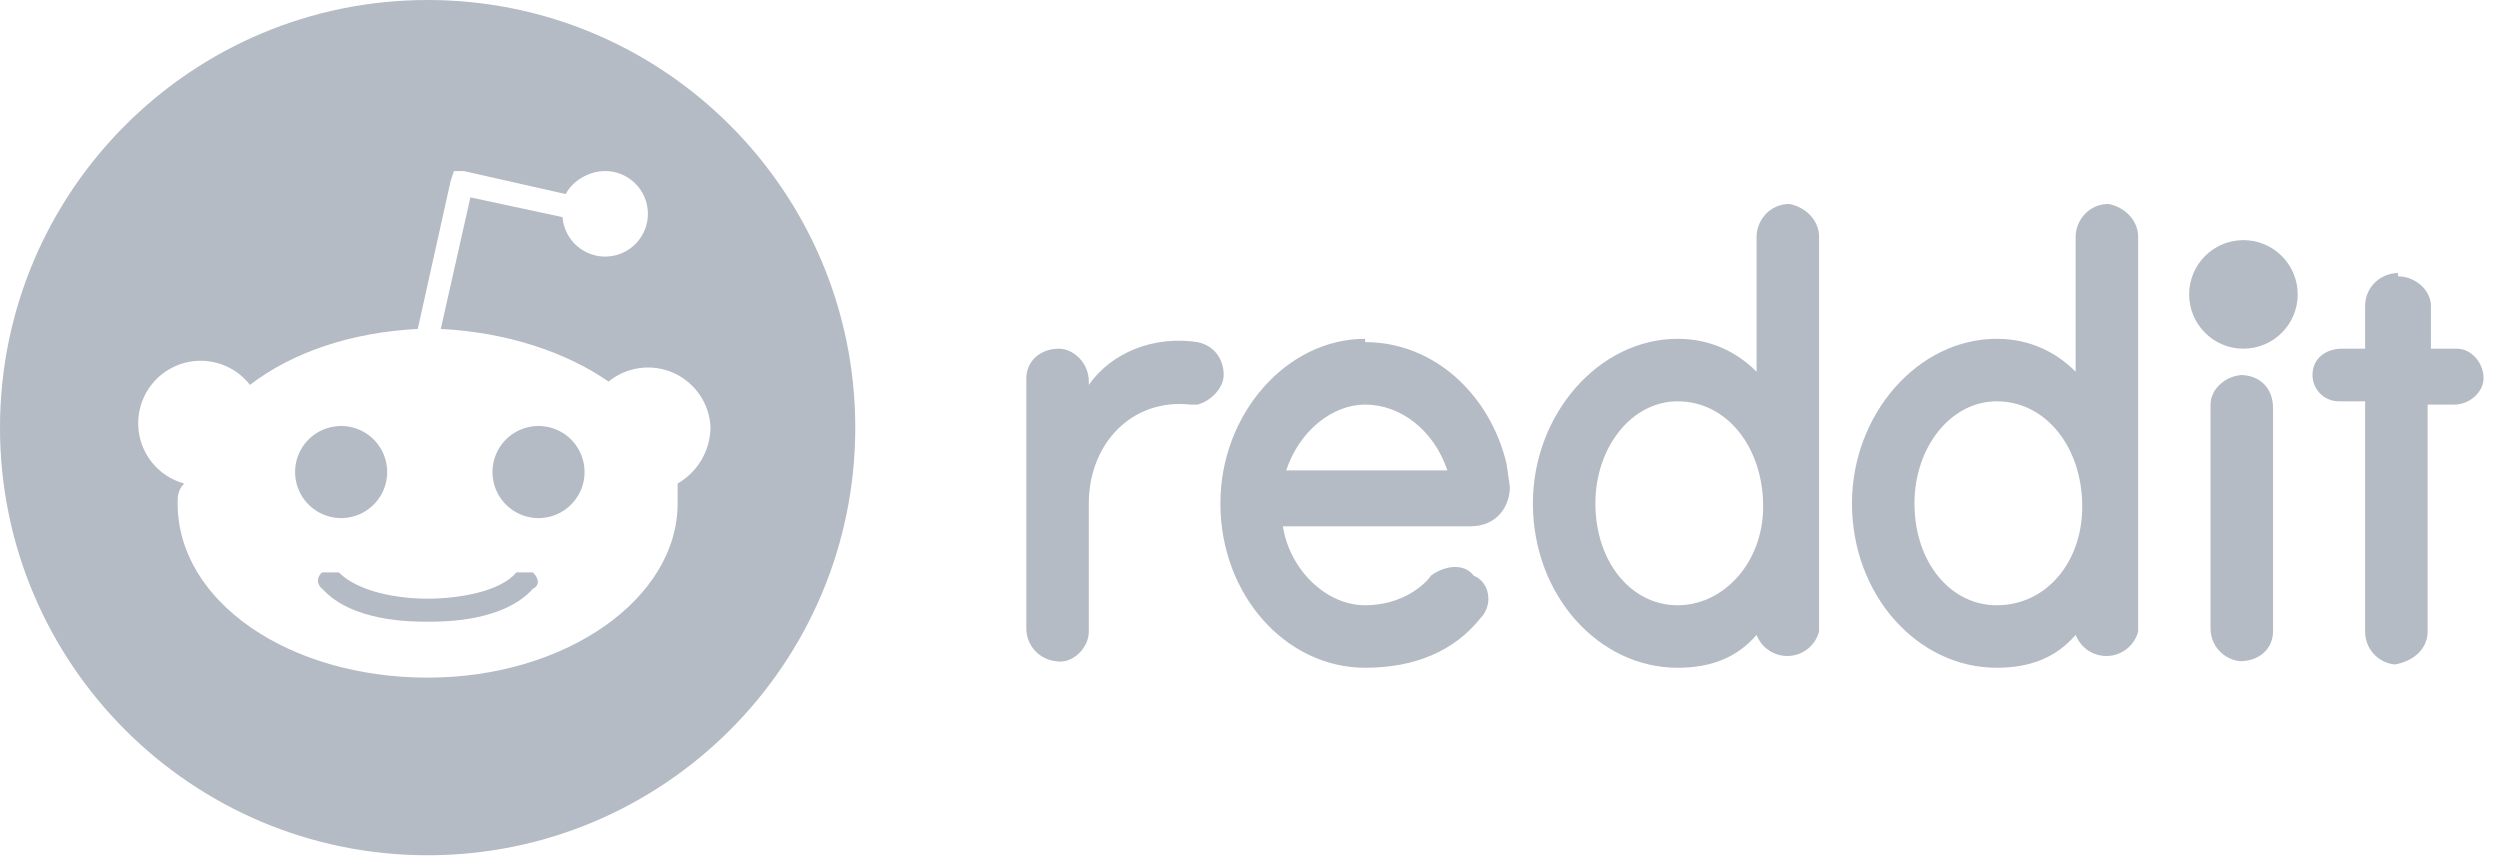
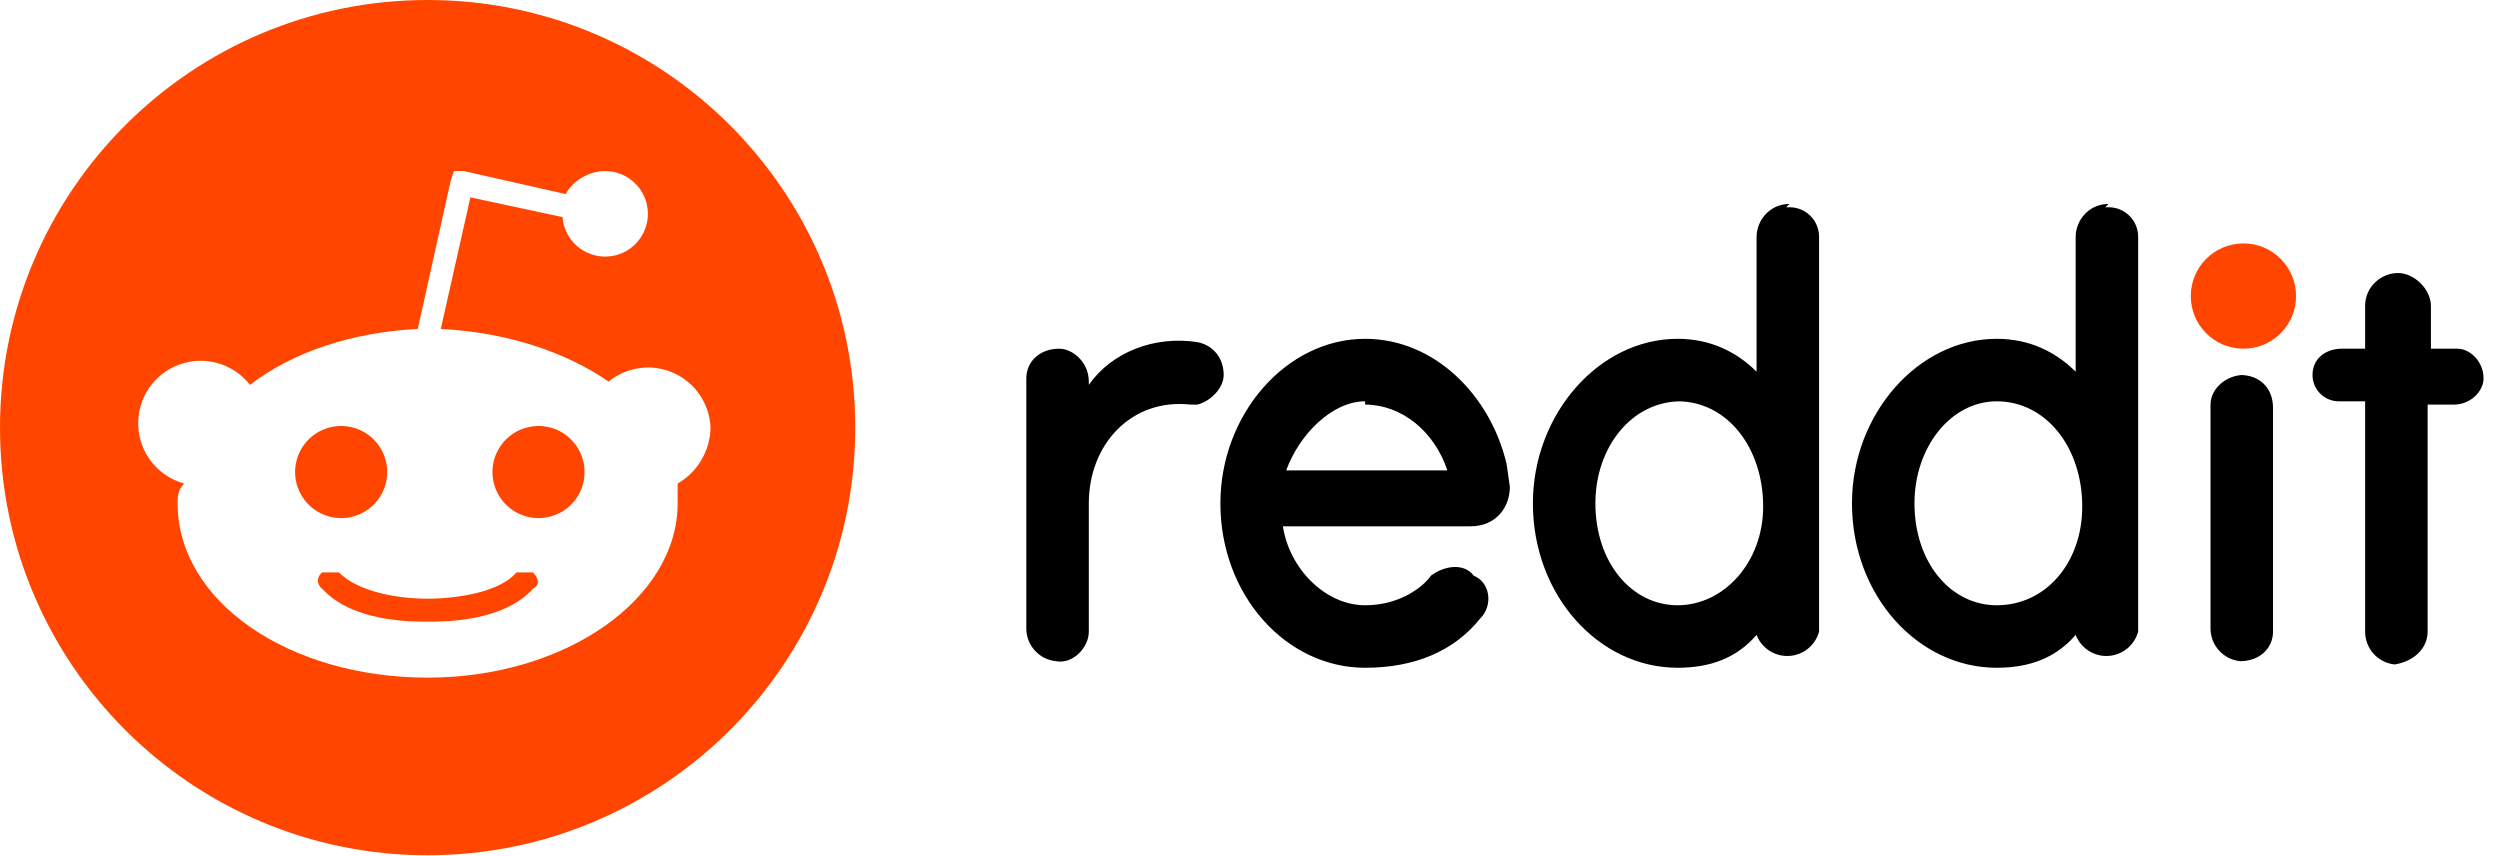
<svg xmlns="http://www.w3.org/2000/svg" width="76" height="26" viewBox="0 0 76 26">
-   <path d="M13 0a13 13 0 110 26 13 13 0 010-26zm5.4 5.2c-.5 0-1 .3-1.2.7l-3.1-.7h-.3l-.1.3-1 4.5c-2 .1-3.8.7-5.1 1.7a1.9 1.9 0 10-2 3c-.2.2-.2.4-.2.6 0 3 3.4 5.3 7.6 5.3 4.2 0 7.6-2.4 7.6-5.3v-.6a2 2 0 001-1.7 1.9 1.9 0 00-3.1-1.4c-1.3-.9-3.1-1.5-5.1-1.6l.9-4 2.8.6a1.3 1.3 0 101.3-1.4zm36 1c.5.1.9.5.9 1v12a1 1 0 01-1.9.1c-.6.7-1.4 1-2.4 1-2.4 0-4.4-2.2-4.4-5 0-2.7 2-5 4.4-5 1 0 1.8.4 2.4 1V7.2c0-.5.4-1 1-1zm9.6 0h.1c.5.1.9.5.9 1v12a1 1 0 01-1.9.1c-.6.7-1.4 1-2.4 1-2.4 0-4.4-2.2-4.4-5 0-2.7 2-5 4.4-5 1 0 1.8.4 2.4 1V7.2c0-.5.4-1 1-1zm-22.5 4.2c2.1 0 3.8 1.6 4.3 3.7l.1.7c0 .6-.4 1.2-1.2 1.2H39c.2 1.3 1.3 2.4 2.5 2.4 1.1 0 1.8-.6 2-.9.4-.3 1-.4 1.3 0 .5.2.6.9.2 1.3-.8 1-2 1.5-3.5 1.5-2.4 0-4.4-2.2-4.4-5 0-2.7 2-5 4.4-5zm31.4-2c.5 0 1 .4 1 .9v1.3h.8c.4 0 .8.4.8.9 0 .4-.4.8-.9.8h-.8v6.9c0 .5-.4.9-1 1a1 1 0 01-.9-1v-7h-.8a.8.8 0 01-.8-.8c0-.5.4-.8.9-.8h.7V9.3c0-.6.5-1 1-1zm-39.8 3.3c.7-1 2-1.5 3.3-1.3.5.1.8.5.8 1 0 .4-.4.8-.8.9h-.2c-1.8-.2-3.1 1.2-3.1 3v3.9c0 .5-.5 1-1 .9a1 1 0 01-.9-1v-7.6c0-.5.4-.9 1-.9.4 0 .9.4.9 1zm35-.3c.6 0 1 .4 1 1v6.8c0 .5-.4.9-1 .9a1 1 0 01-.9-1v-6.8c0-.5.5-.9 1-.9zm-57.8 6c.6.6 1.8.8 2.7.8.9 0 2.2-.2 2.7-.8h.5c.2.2.2.4 0 .5-.9 1-2.7 1-3.2 1s-2.3 0-3.2-1a.3.3 0 010-.5h.5zM51 12.2c-1.4 0-2.5 1.4-2.5 3.1 0 1.8 1.1 3.1 2.5 3.1s2.6-1.3 2.6-3c0-1.8-1.1-3.2-2.6-3.2zm9.7 0c-1.4 0-2.5 1.4-2.5 3.1 0 1.8 1.1 3.1 2.5 3.1 1.5 0 2.6-1.3 2.6-3 0-1.8-1.1-3.2-2.6-3.2zM16 13a1.4 1.4 0 110 2.7 1.4 1.4 0 010-2.7zm-6 0a1.4 1.4 0 110 2.7 1.4 1.4 0 010-2.7zm31.5-.7c-1 0-2 .8-2.4 2H44c-.4-1.2-1.4-2-2.5-2zm26.7-5a1.6 1.6 0 110 3.3 1.6 1.6 0 010-3.3z" fill="#B4BBC4" fill-rule="nonzero" />
+   <g fill="none" fill-rule="nonzero">
+     <path d="M13 0a13 13 0 110 26 13 13 0 010-26zm5.4 5.2c-.5 0-1 .3-1.2.7l-3.1-.7h-.3l-.1.3-1 4.5c-2 .1-3.8.7-5.1 1.7a1.9 1.9 0 10-2 3c-.2.2-.2.4-.2.6 0 3 3.4 5.3 7.6 5.3 4.2 0 7.6-2.4 7.6-5.3v-.6a2 2 0 001-1.7 1.9 1.9 0 00-3.1-1.4c-1.3-.9-3.1-1.5-5.1-1.6l.9-4 2.8.6a1.3 1.3 0 101.3-1.4zm-8.1 12.2c.6.6 1.8.8 2.7.8.9 0 2.2-.2 2.7-.8h.5c.2.2.2.4 0 .5-.9 1-2.7 1-3.2 1s-2.3 0-3.2-1a.3.3 0 010-.5h.5zM16 13a1.4 1.4 0 110 2.7 1.4 1.4 0 010-2.7zm-6 0a1.4 1.4 0 110 2.7 1.4 1.4 0 010-2.7z" fill="#FF4500" />
+     <circle fill="#FF4500" cx="68.2" cy="9" r="1.6" />
+     <path d="M54.3 6.3h.1c.5 0 .9.4.9.9v12a1 1 0 01-1.9.1c-.6.7-1.4 1-2.4 1-2.4 0-4.4-2.2-4.4-5 0-2.7 2-5 4.4-5 1 0 1.8.4 2.4 1V7.2c0-.5.4-1 1-1zm9.7 0h.1c.5 0 .9.4.9.9v12a1 1 0 01-1.9.1c-.6.7-1.4 1-2.4 1-2.4 0-4.4-2.2-4.4-5 0-2.7 2-5 4.4-5 1 0 1.8.4 2.4 1V7.2c0-.5.4-1 1-1zm-22.5 4c2.1 0 3.8 1.7 4.3 3.8l.1.7c0 .6-.4 1.2-1.2 1.2H39c.2 1.3 1.3 2.4 2.5 2.4 1.1 0 1.8-.6 2-.9.4-.3 1-.4 1.3 0 .5.2.6.9.2 1.3-.8 1-2 1.5-3.5 1.5-2.4 0-4.4-2.2-4.4-5 0-2.7 2-5 4.4-5zm31.3-2h.1c.5 0 1 .5 1 1v1.3h.8c.4 0 .8.4.8.9 0 .4-.4.8-.9.8h-.8v6.9c0 .5-.4.9-1 1a1 1 0 01-.9-1v-7h-.8a.8.8 0 01-.8-.8c0-.5.4-.8.9-.8h.7V9.3c0-.6.5-1 1-1zm-39.7 3.4c.7-1 2-1.5 3.3-1.3.5.1.8.5.8 1 0 .4-.4.8-.8.9h-.2c-1.8-.2-3.1 1.2-3.1 3v3.9c0 .5-.5 1-1 .9a1 1 0 01-.9-1v-7.6c0-.5.4-.9 1-.9.4 0 .9.4.9 1zm35-.3c.6 0 1 .4 1 1v6.8c0 .5-.4.9-1 .9a1 1 0 01-.9-1v-6.8c0-.5.5-.9 1-.9zm-17 .8c-1.5 0-2.6 1.4-2.6 3.1 0 1.8 1.1 3.1 2.5 3.1s2.6-1.3 2.6-3c0-1.8-1.1-3.2-2.6-3.2zm9.6 0c-1.4 0-2.5 1.4-2.5 3.1 0 1.8 1.1 3.1 2.5 3.1 1.5 0 2.6-1.3 2.6-3 0-1.8-1.1-3.2-2.6-3.2zm-19.2 0c-1 0-2 1-2.4 2.1H44c-.4-1.2-1.4-2-2.5-2z" fill="#000" />
+   </g>
</svg>
